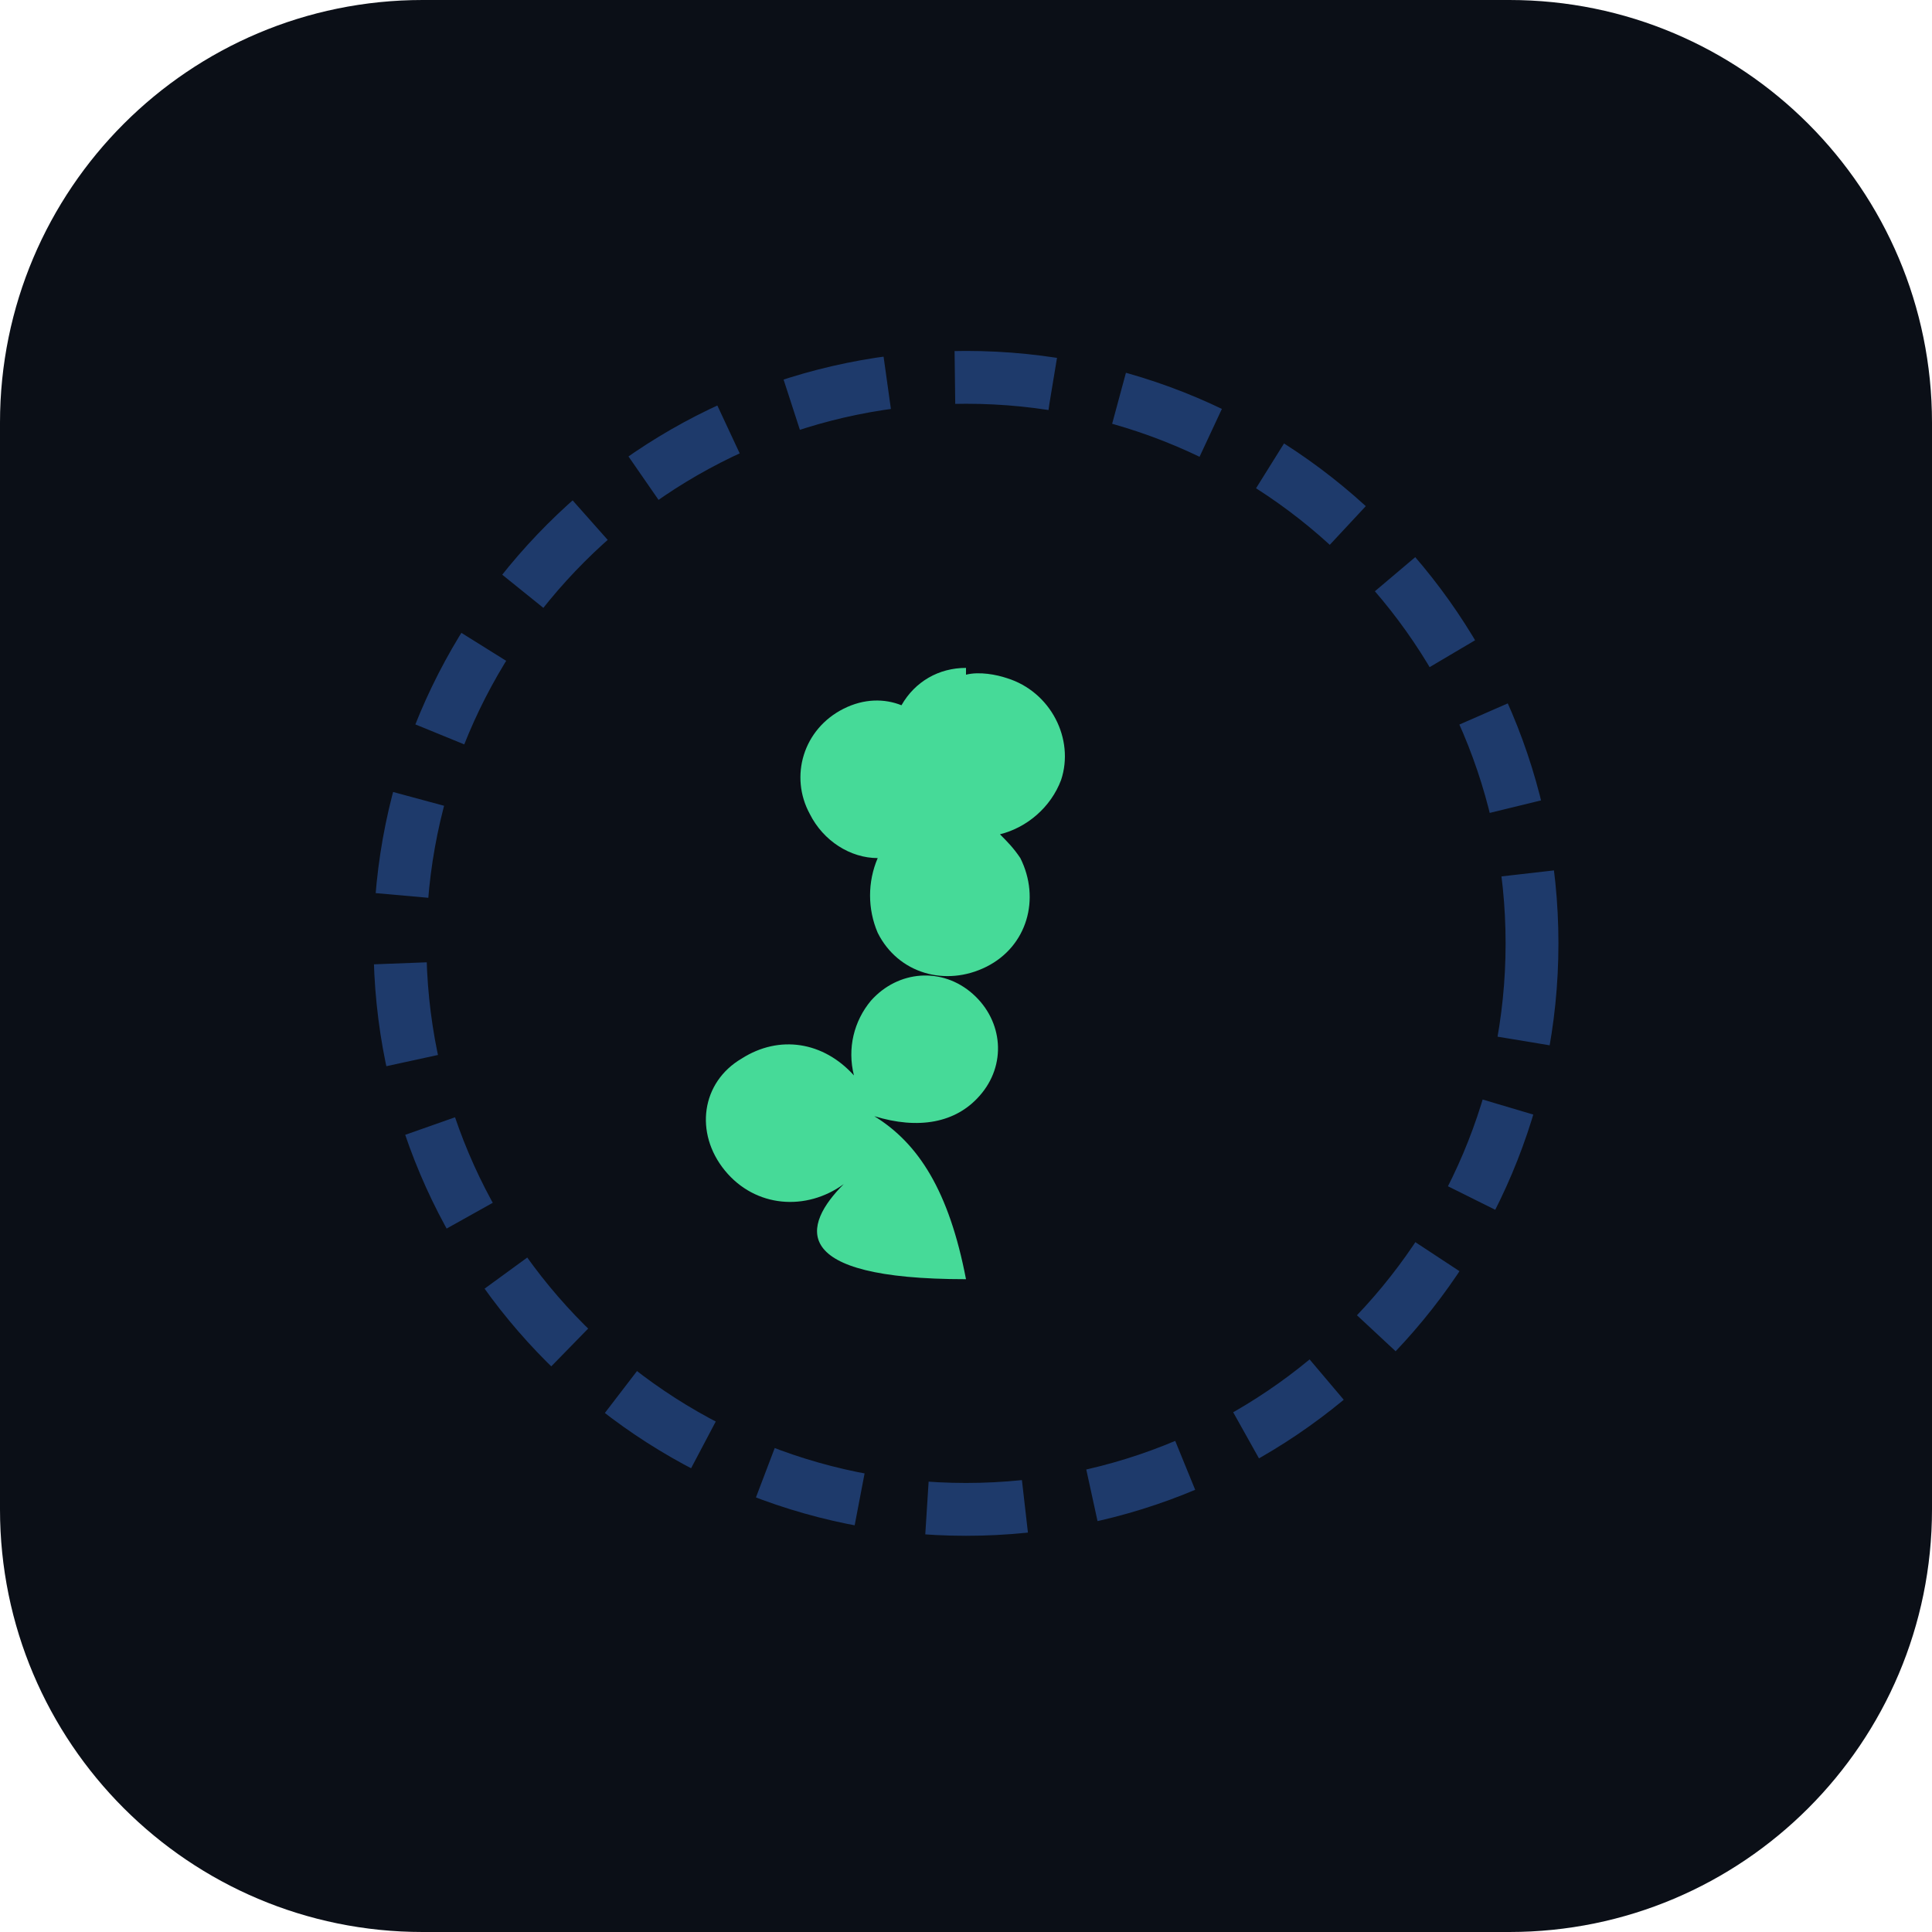
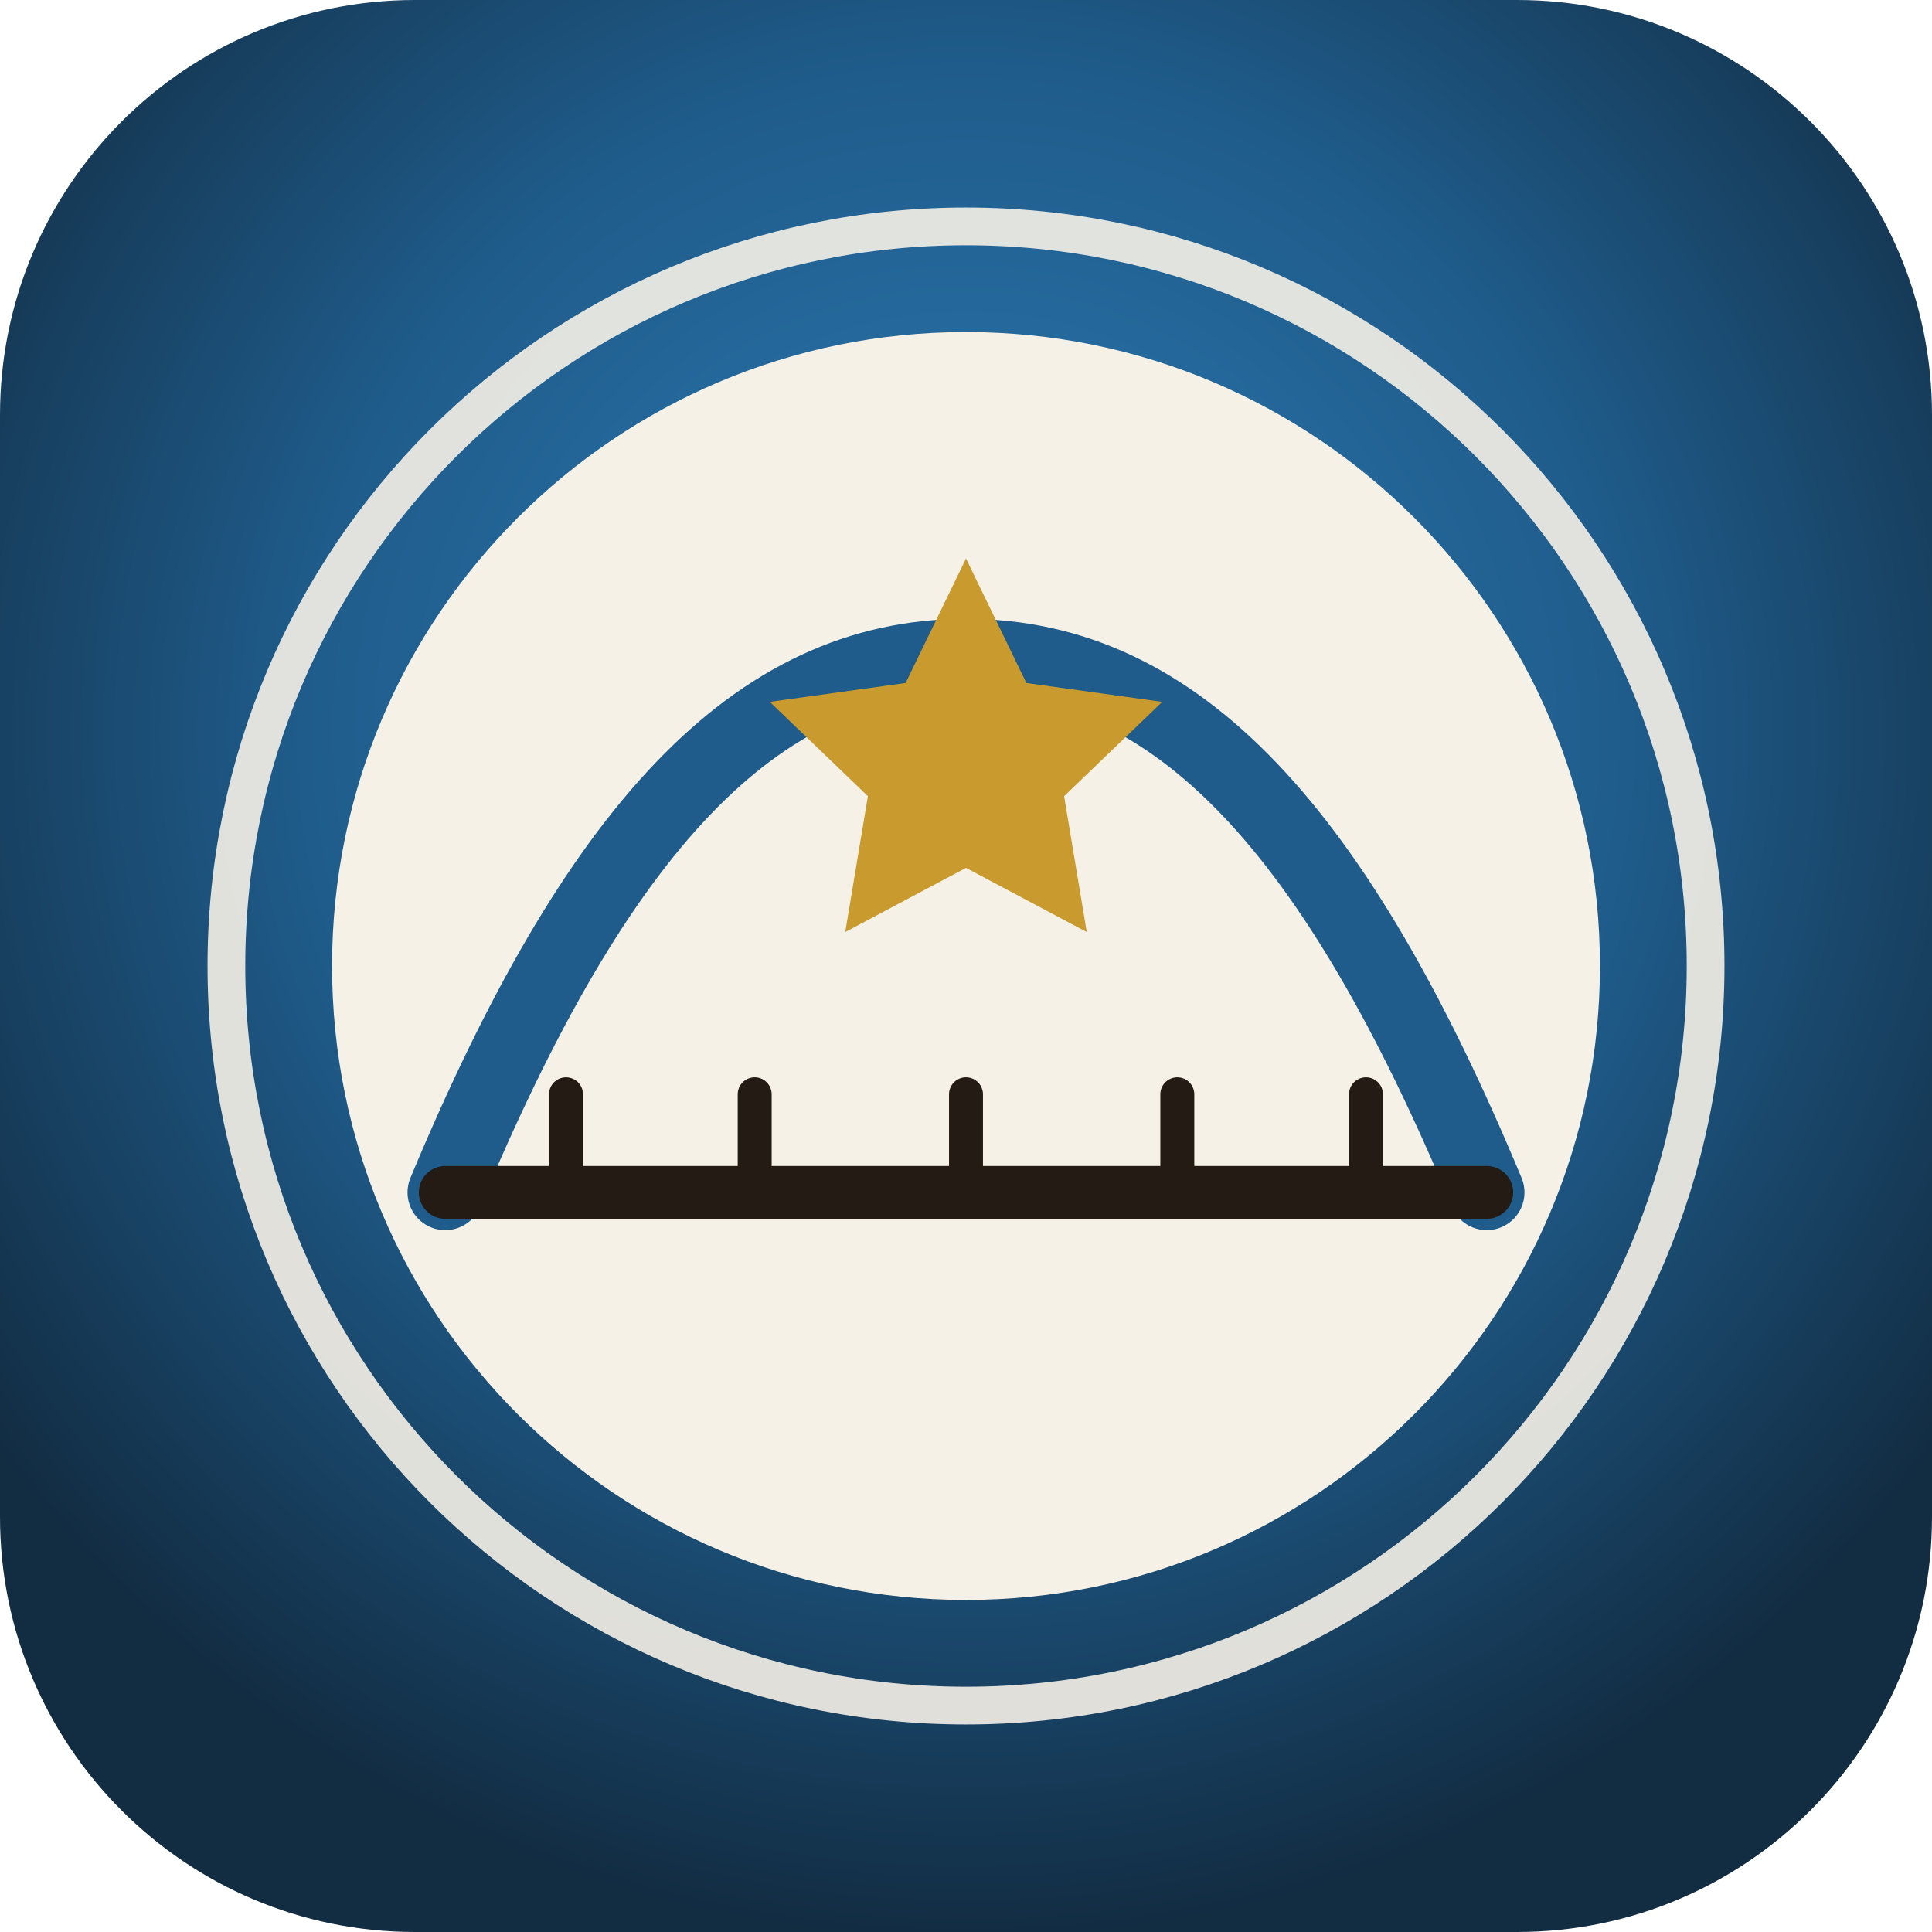
<svg xmlns="http://www.w3.org/2000/svg" viewBox="0 0 512 512">
-   <rect width="512" height="512" rx="112" fill="#0B0F17" />
-   <circle cx="256" cy="250" r="150" fill="none" stroke="#1E3A6B" stroke-width="14" stroke-dasharray="26 18" />
-   <g transform="translate(256 258) scale(9) translate(-12 -12)" fill="#46DA98">
-     <path d="M12 21c-.5-2.6-1.4-4-2.7-4.8 1.3.4 2.4.2 3.1-.6.8-.9.7-2.2-.2-3-.9-.8-2.2-.7-3 .2-.5.6-.7 1.4-.5 2.2-.9-1-2.2-1.2-3.3-.5C4.2 15.2 4 16.7 4.9 17.8c.9 1.1 2.4 1.2 3.5.4C7.2 19.4 6.7 21 12 21zM12 3c-.8 0-1.5.4-1.9 1.1-.5-.2-1.1-.2-1.7.1-1.2.6-1.6 2-1 3.1.4.8 1.2 1.3 2 1.3-.3.7-.3 1.5 0 2.2.6 1.2 2 1.6 3.2 1s1.6-2 1-3.2c-.2-.3-.4-.5-.6-.7.8-.2 1.5-.8 1.8-1.6.4-1.2-.3-2.6-1.6-3-.3-.1-.8-.2-1.2-.1V3z" />
-   </g>
+   <defs>
+     <radialGradient id="h" cx="50%" cy="38%" r="62%">
+       <stop offset="0%" stop-color="#2E7CB6" />
+       <stop offset="55%" stop-color="#1F5C8B" />
+       <stop offset="100%" stop-color="#122C42" />
+     </radialGradient>
+     <clipPath id="c">
+       <circle cx="256" cy="256" r="170" />
+     </clipPath>
+   </defs>
+   <rect width="512" height="512" rx="110" fill="url(#h)" />
+   <circle cx="256" cy="256" r="196" fill="none" stroke="#F6F1E7" stroke-width="10" opacity=".9" />
+   <circle cx="256" cy="256" r="168" fill="#F6F1E7" />
+   <path d="M118 316c40-96 82-142 138-142s98 46 138 142" fill="none" stroke="#1F5C8B" stroke-width="20" stroke-linecap="round" />
+   <path d="M118 316h276" stroke="#241C14" stroke-width="14" stroke-linecap="round" />
+   <path d="M150 316v-26" stroke="#241C14" stroke-width="9" stroke-linecap="round" />
+   <path d="M200 316v-26" stroke="#241C14" stroke-width="9" stroke-linecap="round" />
+   <path d="M256 316v-26" stroke="#241C14" stroke-width="9" stroke-linecap="round" />
+   <path d="M312 316v-26" stroke="#241C14" stroke-width="9" stroke-linecap="round" />
+   <path d="M362 316v-26" stroke="#241C14" stroke-width="9" stroke-linecap="round" />
+   <path d="M256 148l16 33 36 5-26 25 6 36-32-17-32 17 6-36-26-25 36-5z" fill="#C99A2E" />
</svg>
